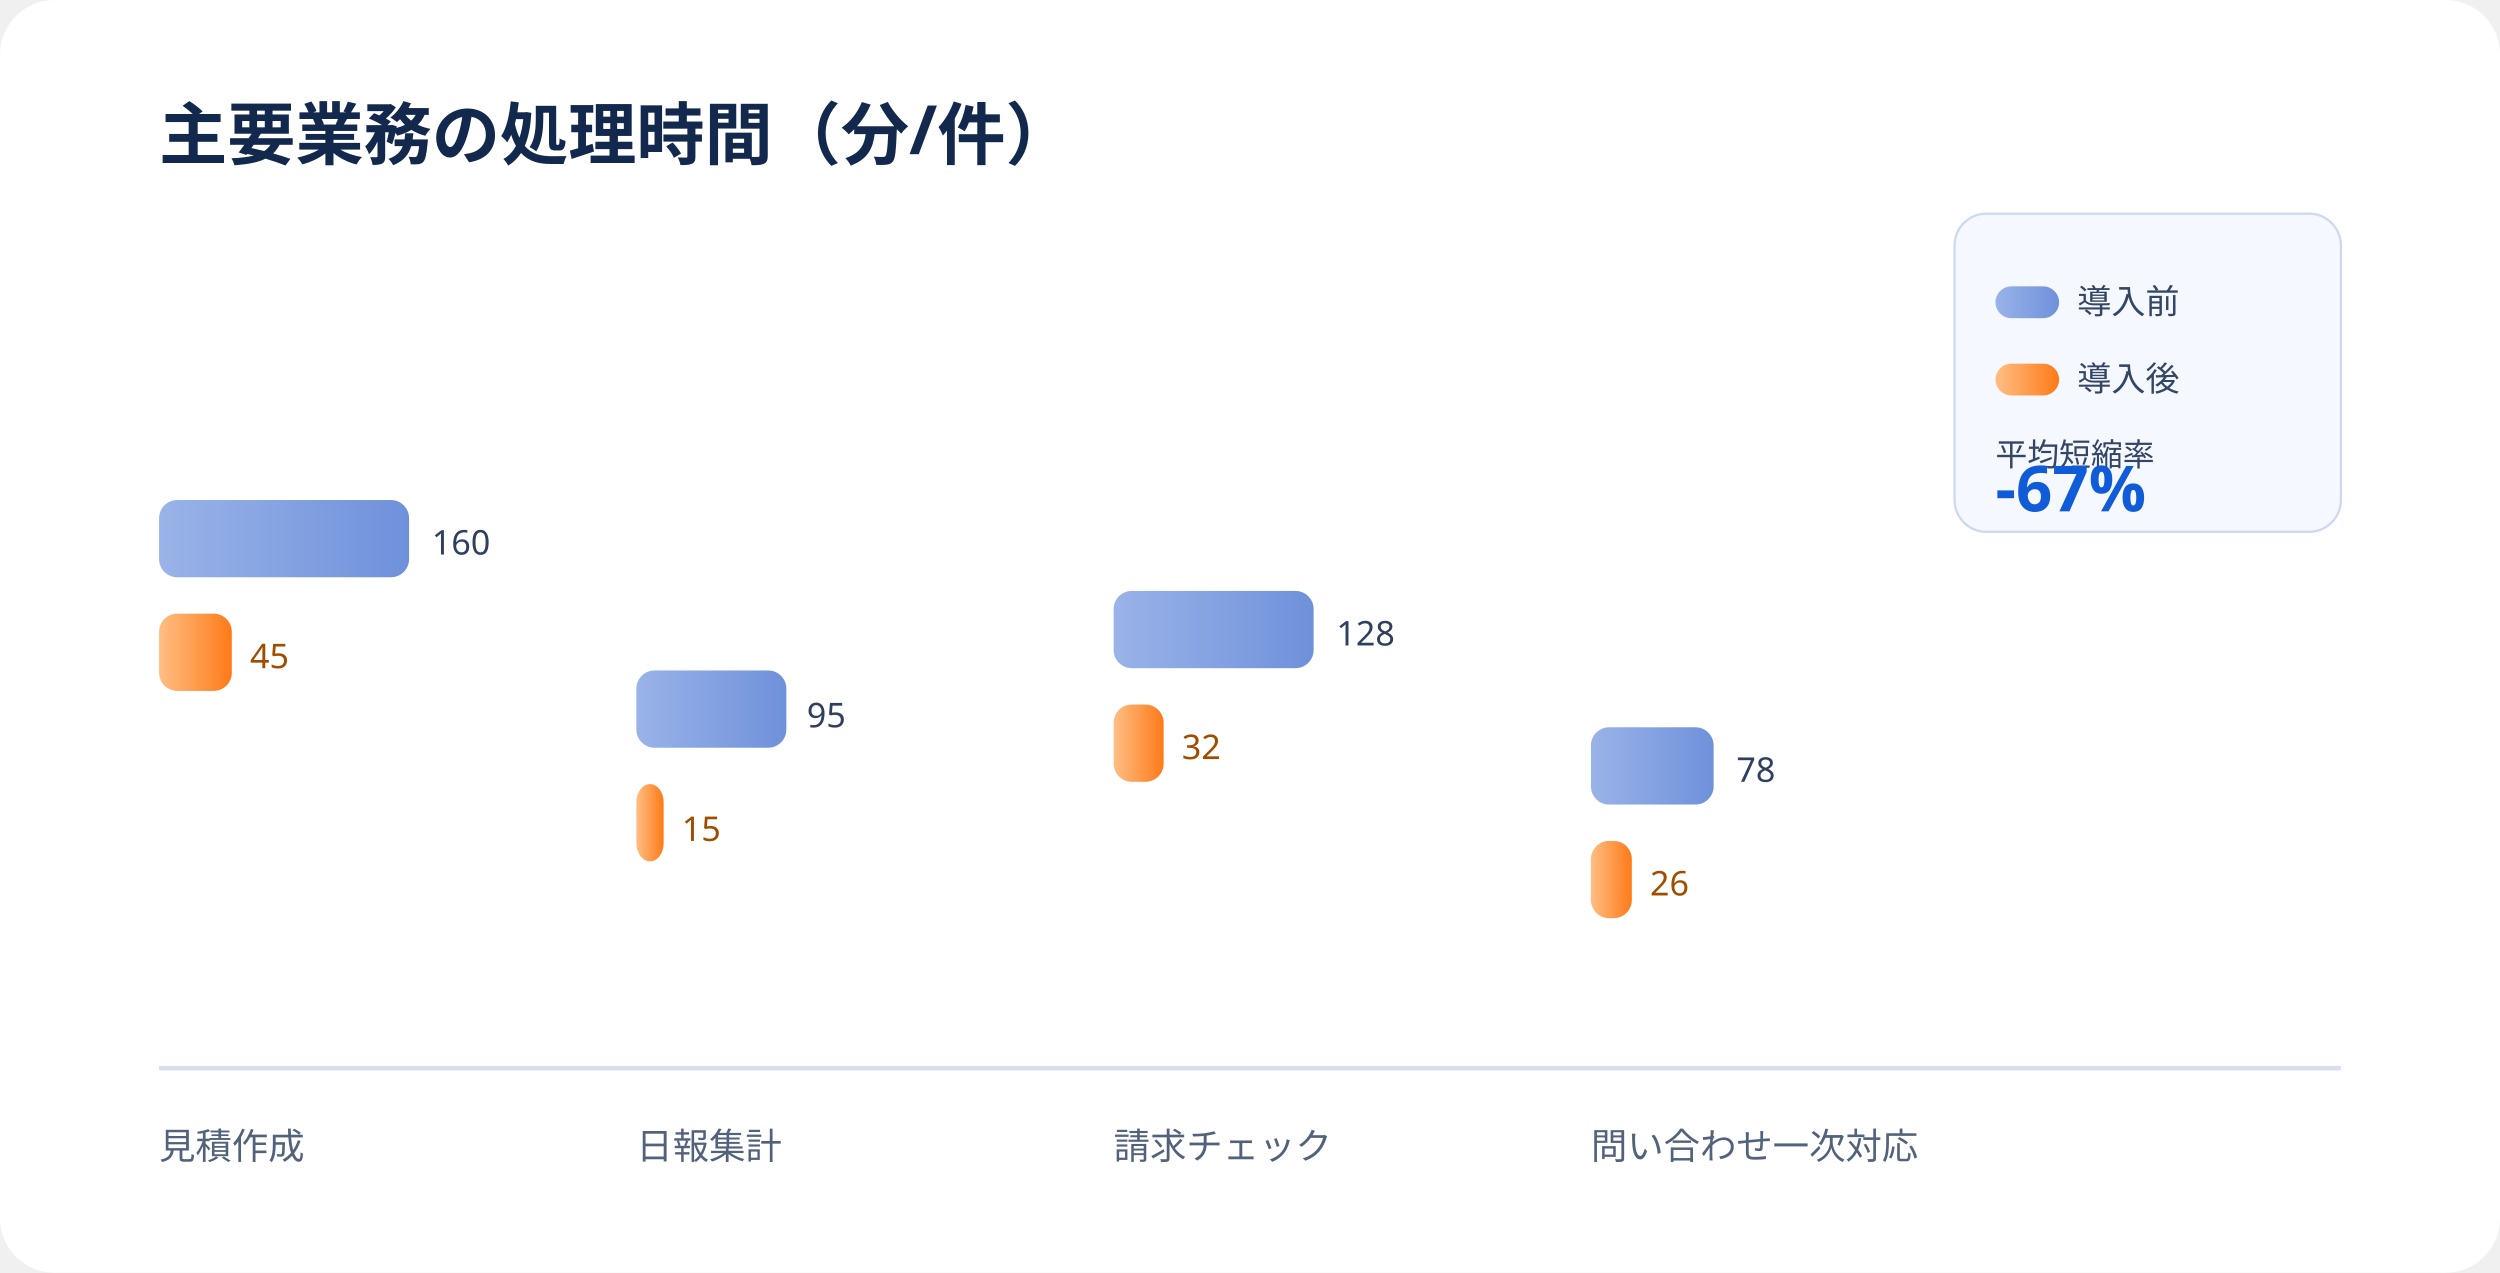
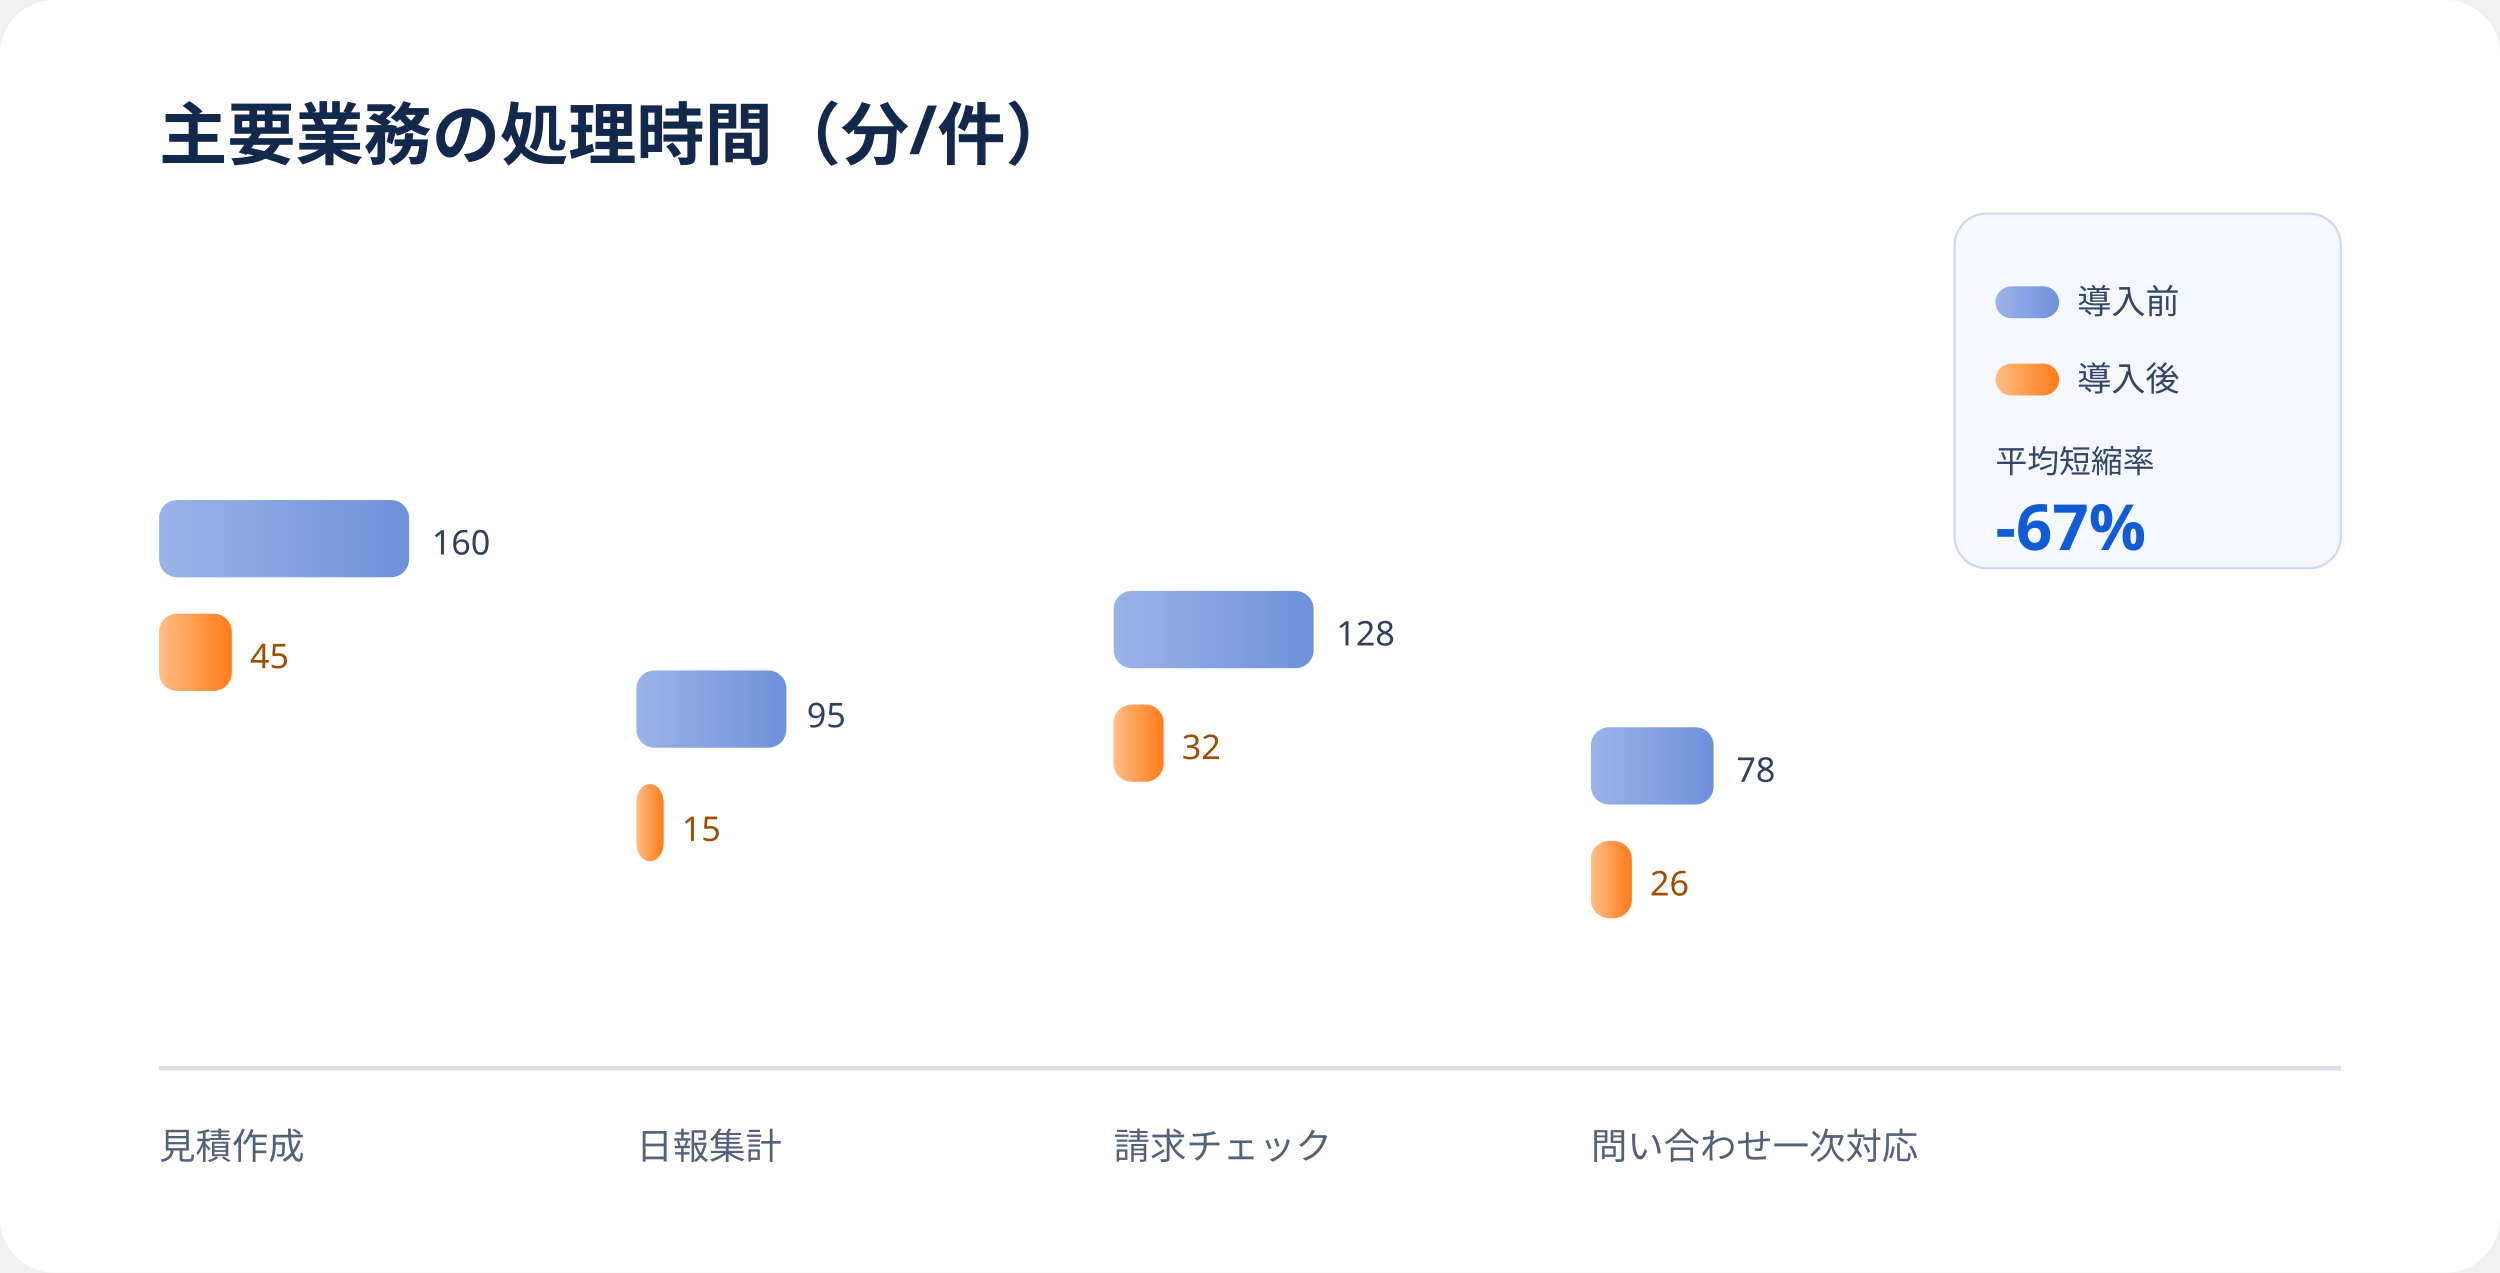
<svg xmlns="http://www.w3.org/2000/svg" width="1100" height="560" viewBox="0 0 1100 560" role="img" aria-labelledby="t d">
  <defs>
    <linearGradient id="before" x1="0" y1="0" x2="1" y2="0">
      <stop offset="0%" stop-color="#9ab3e8" />
      <stop offset="100%" stop-color="#6f91db" />
    </linearGradient>
    <linearGradient id="after" x1="0" y1="0" x2="1" y2="0">
      <stop offset="0%" stop-color="#ffbe84" />
      <stop offset="100%" stop-color="#ff7a18" />
    </linearGradient>
  </defs>
  <rect width="1100" height="560" rx="24" fill="#ffffff" />
  <text x="70" y="70" font-size="30" font-family="'Noto Sans JP', sans-serif" font-weight="700" fill="#13284d">主要業務の処理時間（分/件）</text>
  <line x1="70" y1="470" x2="1030" y2="470" stroke="#d8dfeb" stroke-width="2" />
  <text x="70" y="510" font-size="16" font-family="'Noto Sans JP', sans-serif" fill="#52627b">見積作成</text>
  <text x="280" y="510" font-size="16" font-family="'Noto Sans JP', sans-serif" fill="#52627b">日報集計</text>
  <text x="490" y="510" font-size="16" font-family="'Noto Sans JP', sans-serif" fill="#52627b">請求チェック</text>
  <text x="700" y="510" font-size="16" font-family="'Noto Sans JP', sans-serif" fill="#52627b">問い合わせ一次対応</text>
  <rect x="70" y="220" width="110" height="34" rx="8" fill="url(#before)" />
  <rect x="70" y="270" width="32" height="34" rx="8" fill="url(#after)" />
  <text x="190" y="244" font-size="15" font-family="'Space Grotesk', sans-serif" fill="#2f3f5e">160</text>
  <text x="110" y="294" font-size="15" font-family="'Space Grotesk', sans-serif" fill="#9f4e00">45</text>
  <rect x="280" y="295" width="66" height="34" rx="8" fill="url(#before)" />
  <rect x="280" y="345" width="12" height="34" rx="8" fill="url(#after)" />
  <text x="355" y="320" font-size="15" font-family="'Space Grotesk', sans-serif" fill="#2f3f5e">95</text>
  <text x="300" y="370" font-size="15" font-family="'Space Grotesk', sans-serif" fill="#9f4e00">15</text>
  <rect x="490" y="260" width="88" height="34" rx="8" fill="url(#before)" />
  <rect x="490" y="310" width="22" height="34" rx="8" fill="url(#after)" />
  <text x="588" y="284" font-size="15" font-family="'Space Grotesk', sans-serif" fill="#2f3f5e">128</text>
  <text x="520" y="334" font-size="15" font-family="'Space Grotesk', sans-serif" fill="#9f4e00">32</text>
  <rect x="700" y="320" width="54" height="34" rx="8" fill="url(#before)" />
  <rect x="700" y="370" width="18" height="34" rx="8" fill="url(#after)" />
  <text x="764" y="344" font-size="15" font-family="'Space Grotesk', sans-serif" fill="#2f3f5e">78</text>
  <text x="726" y="394" font-size="15" font-family="'Space Grotesk', sans-serif" fill="#9f4e00">26</text>
-   <rect x="860" y="94" width="170" height="140" rx="14" fill="#f5f8ff" stroke="#ced8ee" />
+   <rect x="860" y="94" width="170" height="156" rx="14" fill="#f5f8ff" stroke="#ced8ee" />
  <rect x="878" y="126" width="28" height="14" rx="7" fill="url(#before)" />
  <text x="914" y="138" font-size="15" font-family="'Noto Sans JP', sans-serif" fill="#344666">導入前</text>
  <rect x="878" y="160" width="28" height="14" rx="7" fill="url(#after)" />
  <text x="914" y="172" font-size="15" font-family="'Noto Sans JP', sans-serif" fill="#344666">導入後</text>
-   <text x="878" y="205" font-size="14" font-family="'Noto Sans JP', sans-serif" fill="#344666">平均短縮率</text>
-   <text x="878" y="225" font-size="28" font-family="'Space Grotesk', sans-serif" font-weight="700" fill="#0f5bd8">-67%</text>
+   <text x="878" y="208" font-size="14" font-family="'Noto Sans JP', sans-serif" fill="#344666">平均短縮率</text>
+   <text x="878" y="242" font-size="28" font-family="'Space Grotesk', sans-serif" font-weight="700" fill="#0f5bd8">-67%</text>
</svg>
